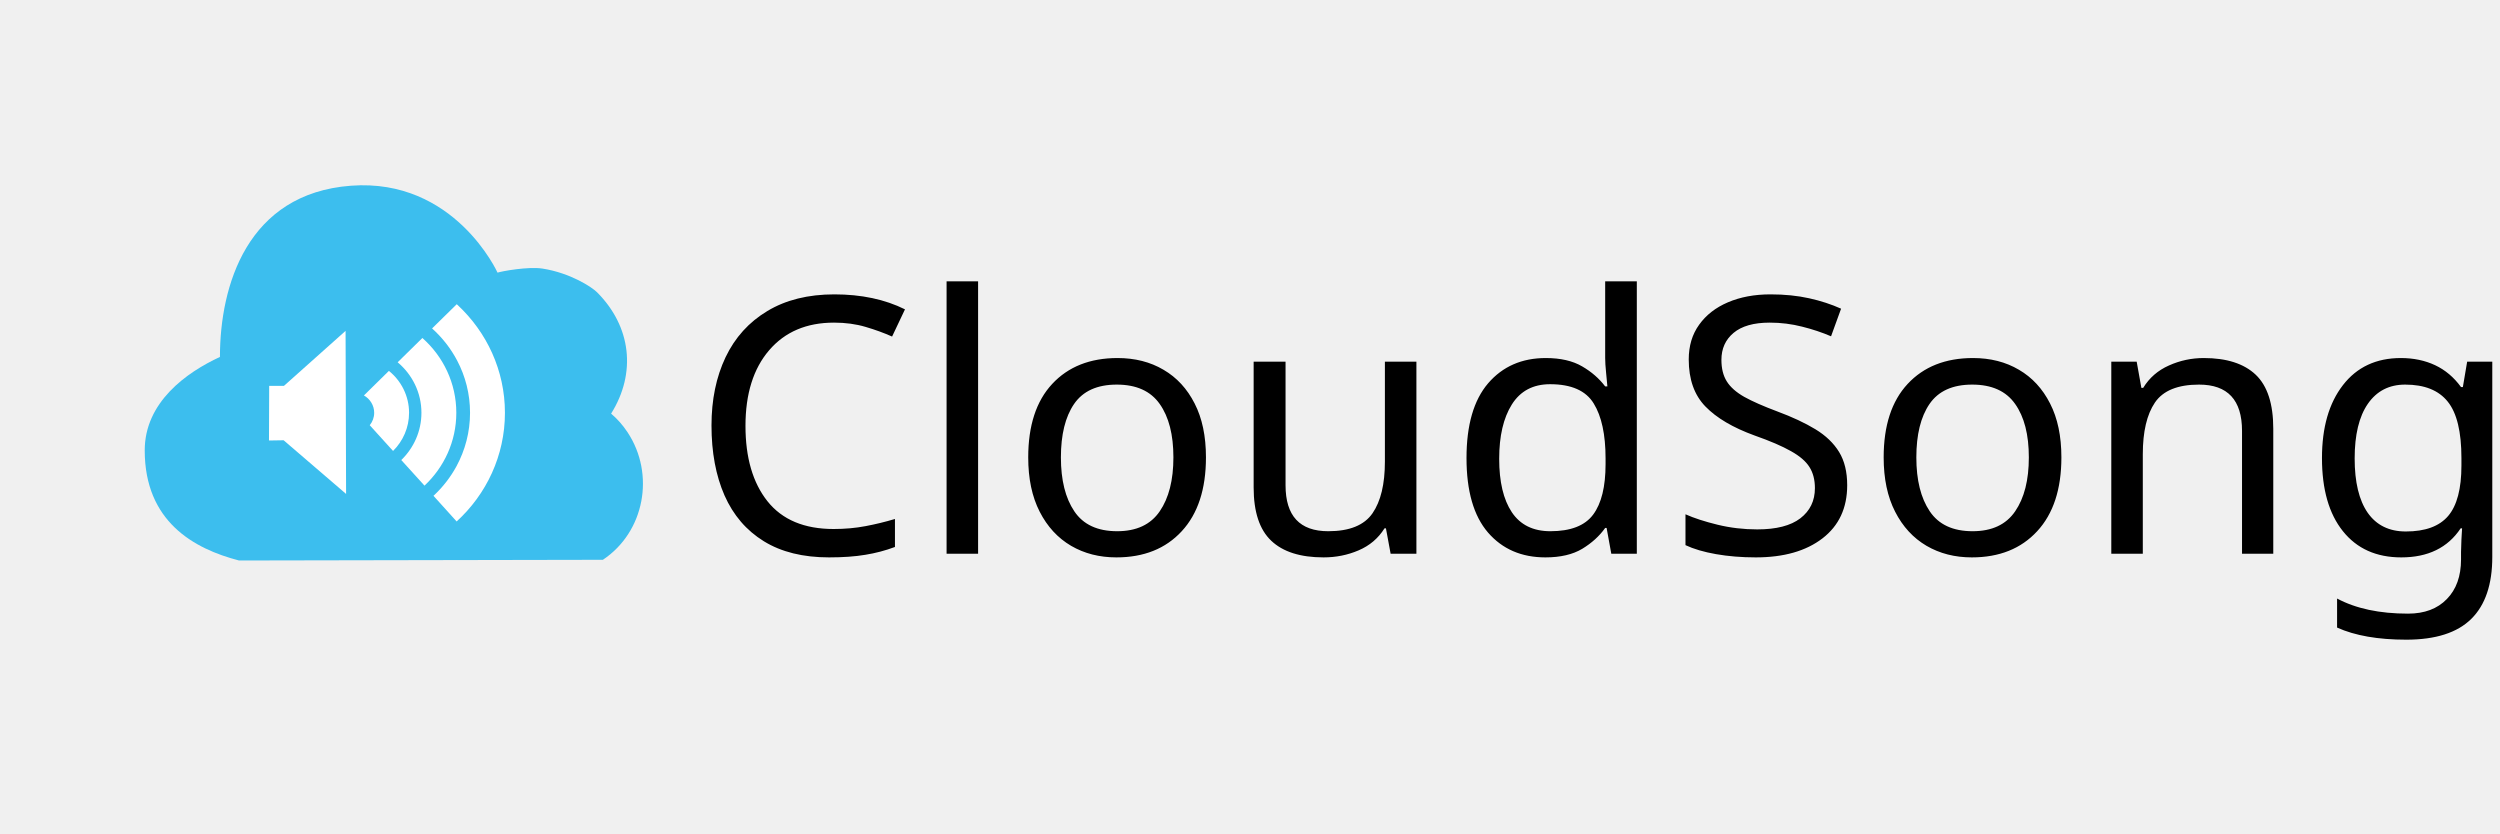
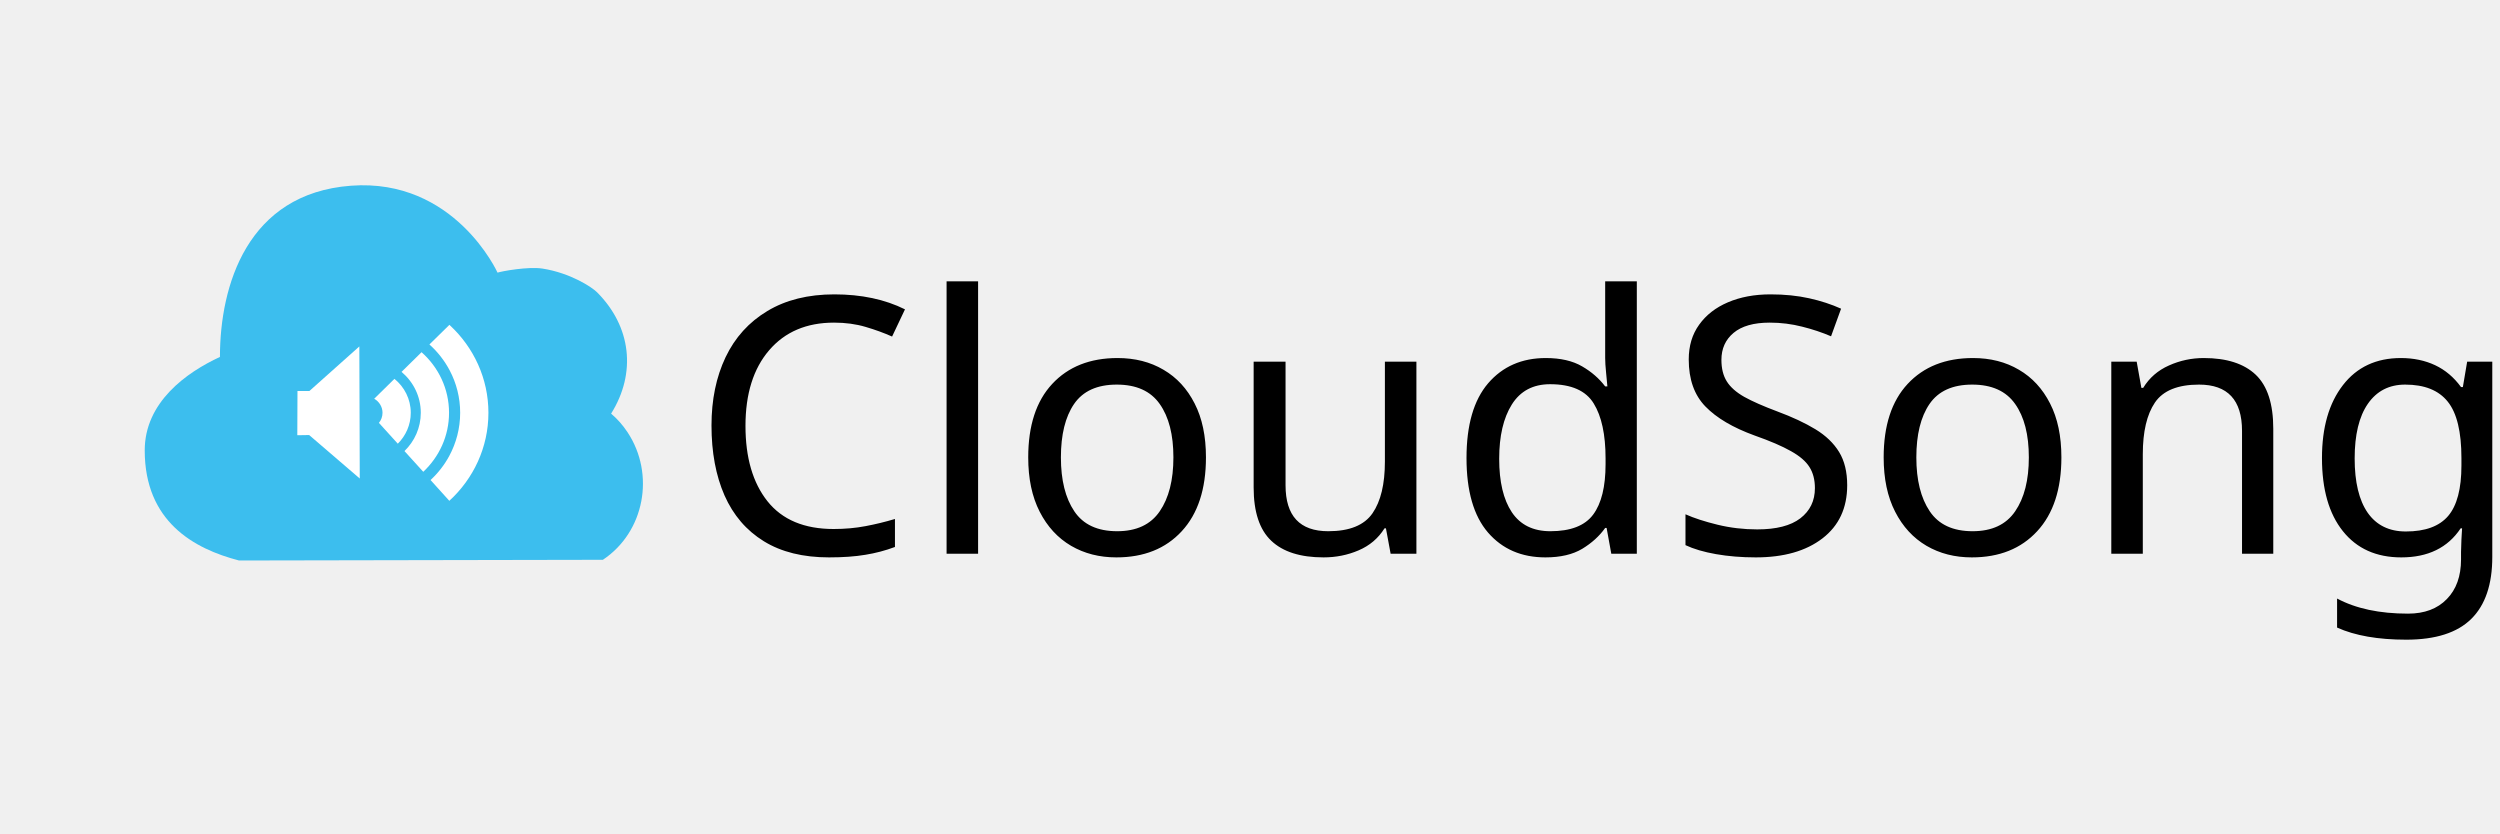
<svg xmlns="http://www.w3.org/2000/svg" version="1.1" id="Layer_1" x="0px" y="0px" width="300px" height="100px" viewBox="0 0 300 100" enable-background="new 0 0 300 100" xml:space="preserve">
  <rect x="82.754" y="35.746" fill="none" width="206.504" height="74.293" />
  <text transform="matrix(1 0 0 1 82.7539 66.4492)" font-family="'HelveticaNeue-UltraLight'" font-size="43.005">CloudSong</text>
  <path fill="#3CBEEE" d="M75.307,51.873c-0.564-0.855-1.23-1.605-1.973-2.239c3.048-4.87,2.427-10.445-1.698-14.571  c-0.587-0.587-3.151-2.296-6.515-2.83c-1.717-0.273-4.905,0.312-5.417,0.484c0,0-5.137-11.363-17.589-10.431  c-12.453,0.936-15.722,11.987-15.722,20.547c-4.047,1.868-9.026,5.449-9.026,11.209c0,8.535,5.88,11.808,11.314,13.217l43.665-0.084  C77.36,63.839,78.632,56.894,75.307,51.873z" />
-   <polygon fill="#FFFFFF" points="41.531,59.272 34.035,52.832 32.278,52.86 32.304,46.305 34.074,46.303 41.469,39.704 " />
+   <polygon fill="#FFFFFF" points="43.171,57.422 37.1,52.206 35.677,52.228 35.698,46.919 37.131,46.917 43.121,41.572 " />
  <g>
-     <path fill="#FFFFFF" d="M46.669,44.506l-2.998,2.947c0.734,0.415,1.231,1.192,1.231,2.082c0,0.564-0.2,1.083-0.533,1.493   l2.798,3.087c1.186-1.178,1.921-2.796,1.921-4.581C49.087,47.512,48.145,45.702,46.669,44.506z" />
-     <path fill="#FFFFFF" d="M54.758,49.534c0-3.559-1.575-6.761-4.073-8.975l-2.966,2.915c1.743,1.464,2.853,3.636,2.853,6.06   c0,2.217-0.927,4.224-2.418,5.671l2.785,3.072C53.289,56.075,54.758,52.971,54.758,49.534z" />
+     <path fill="#FFFFFF" d="M47.333,45.462l-2.428,2.387c0.595,0.336,0.997,0.966,0.997,1.686c0,0.457-0.162,0.877-0.432,1.209   l2.266,2.5c0.961-0.954,1.556-2.265,1.556-3.711C49.292,47.896,48.529,46.43,47.333,45.462z" />
+     <path fill="#FFFFFF" d="M53.885,49.534c0-2.883-1.276-5.476-3.299-7.27l-2.402,2.361c1.412,1.186,2.311,2.945,2.311,4.909   c0,1.796-0.751,3.421-1.959,4.594l2.256,2.488C52.695,54.832,53.885,52.318,53.885,49.534z" />
  </g>
  <g>
-     <path fill="#FFFFFF" d="M60.592,49.536c0-5.09-2.188-9.687-5.682-12.937c-0.034-0.03-0.065-0.064-0.099-0.094l-2.961,2.906   c1.225,1.1,2.249,2.409,3.014,3.867c0.986,1.878,1.541,4.002,1.541,6.257c0,2.311-0.59,4.492-1.621,6.403   c-0.719,1.328-1.652,2.525-2.751,3.546l-0.016,0.013l2.78,3.079C58.358,59.322,60.592,54.681,60.592,49.536z" />
+     <path fill="#FFFFFF" d="M58.611,49.536c0-4.123-1.772-7.846-4.602-10.479c-0.028-0.024-0.053-0.052-0.08-0.076l-2.398,2.354   c0.992,0.891,1.822,1.951,2.441,3.132c0.799,1.521,1.248,3.242,1.248,5.068c0,1.872-0.478,3.639-1.313,5.186   c-0.582,1.076-1.338,2.045-2.228,2.872l-0.013,0.011l2.252,2.494C56.801,57.462,58.611,53.703,58.611,49.536z" />
  </g>
</svg>
